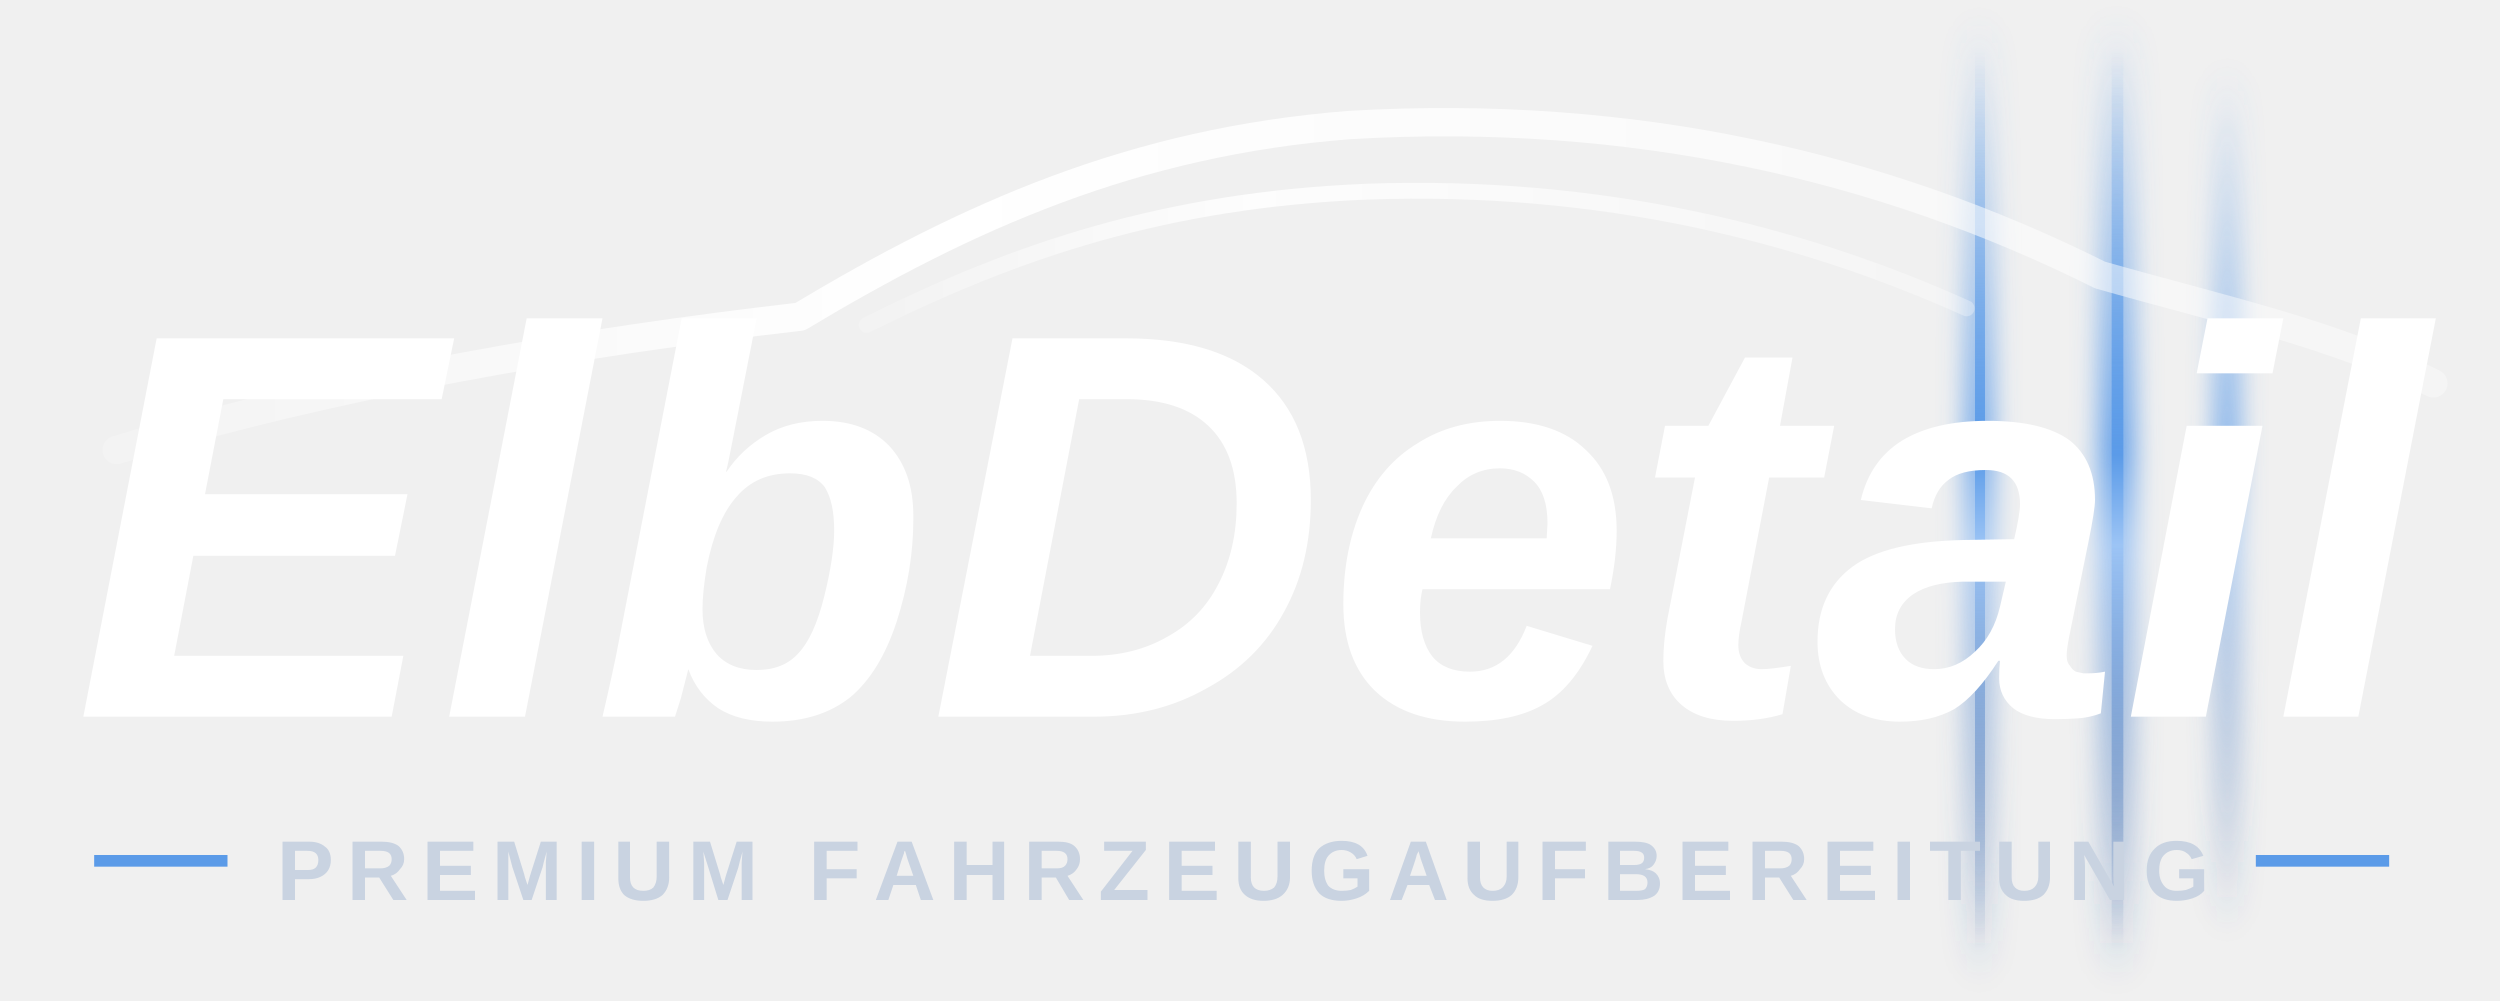
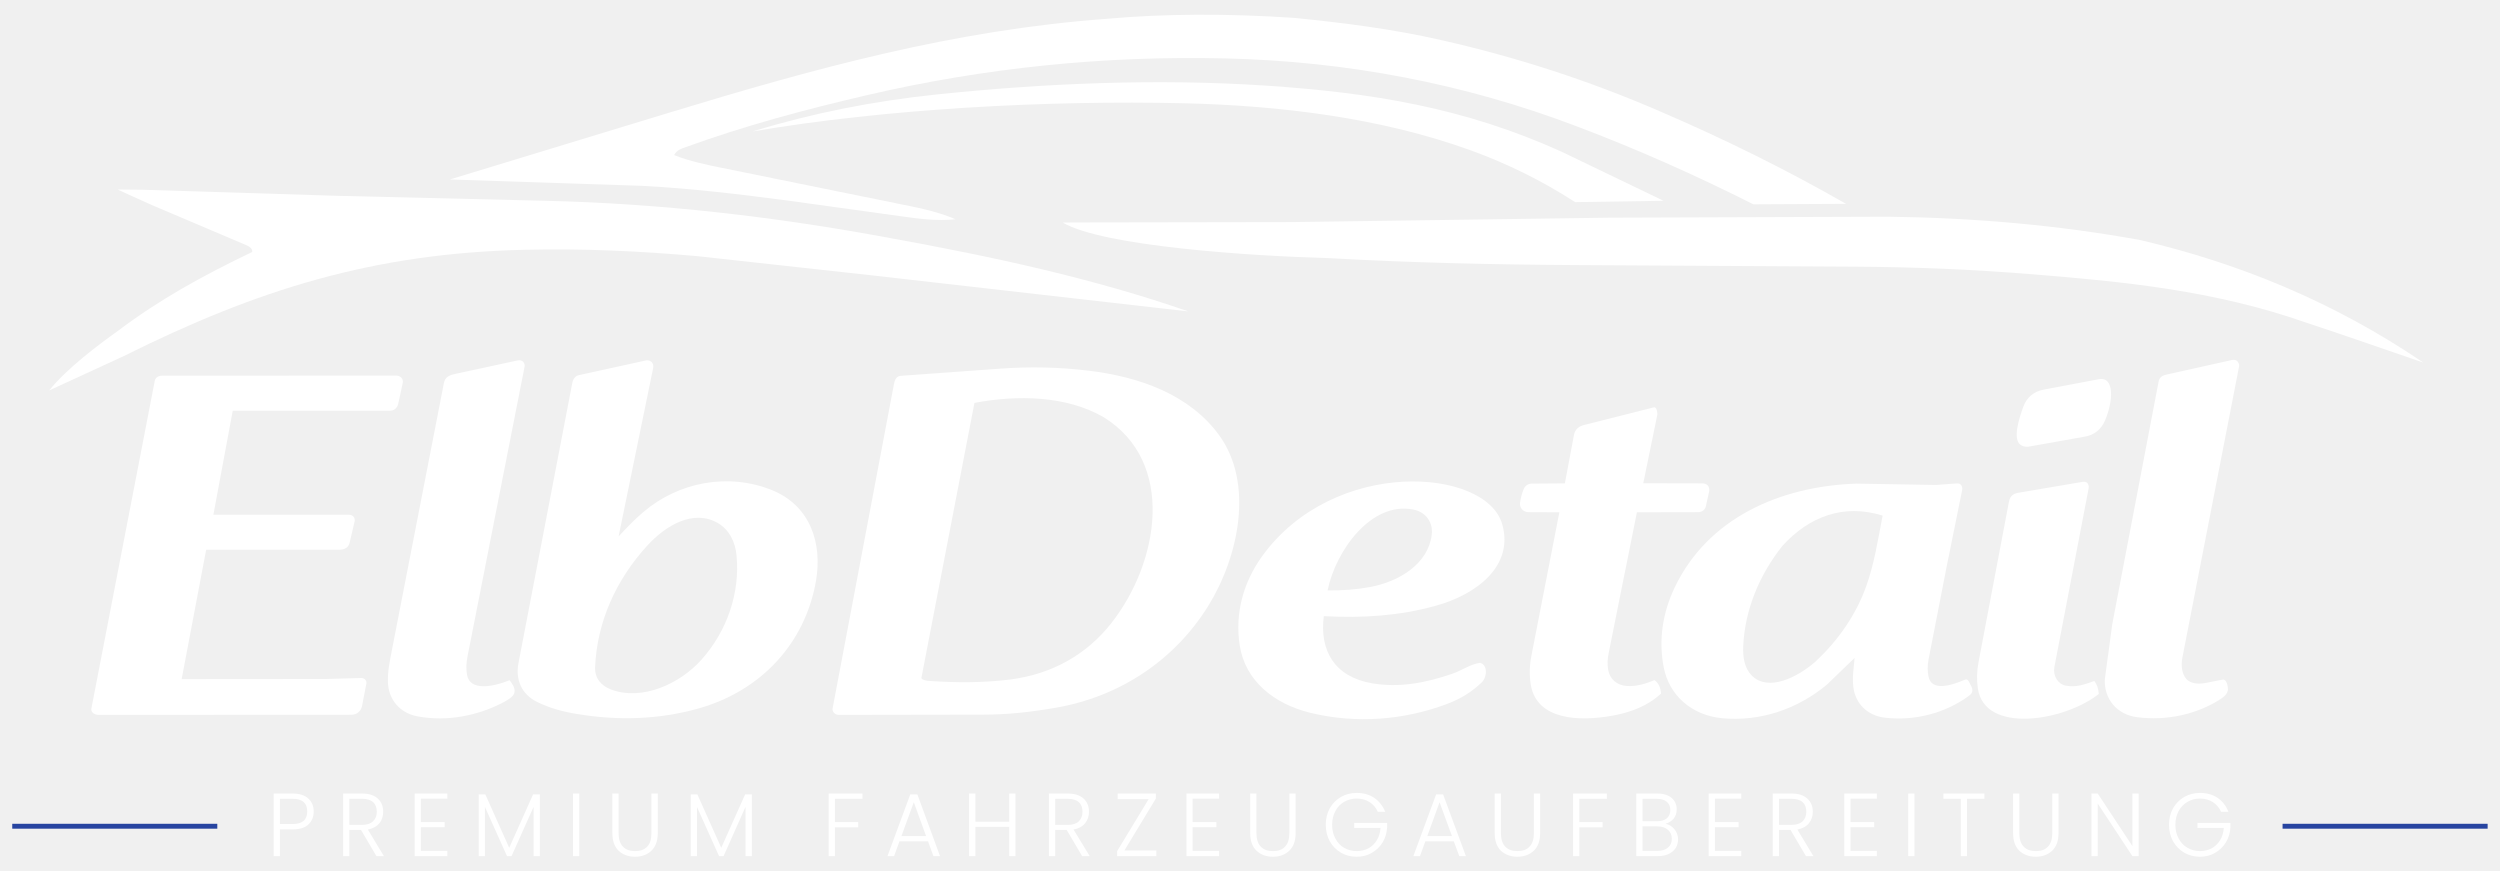
- <svg xmlns="http://www.w3.org/2000/svg" viewBox="0 0 300 120" width="300" height="120" role="img" aria-label="ElbDetail – Premium Fahrzeugaufbereitung">
-   <defs>
-     <linearGradient id="bar" x1="0" y1="0" x2="0" y2="1">
-       <stop offset="0" stop-color="#5b9be8" stop-opacity="0" />
-       <stop offset=".45" stop-color="#5b9be8" />
-       <stop offset=".55" stop-color="#9cc4f5" />
-       <stop offset="1" stop-color="#1c4f9c" stop-opacity="0" />
-     </linearGradient>
-     <linearGradient id="roof" x1="0" y1="0" x2="1" y2="0">
-       <stop offset="0" stop-color="#fff" stop-opacity=".2" />
-       <stop offset=".35" stop-color="#fff" />
-       <stop offset="1" stop-color="#fff" stop-opacity=".35" />
-     </linearGradient>
-     <filter id="glow" x="-200%" y="-10%" width="500%" height="120%">
-       <feGaussianBlur stdDeviation="1.6" />
-     </filter>
-   </defs>
-   <g filter="url(#glow)">
-     <rect x="236" y="2" width="3" height="116" fill="url(#bar)" />
-     <rect x="252" y="2" width="4" height="116" fill="url(#bar)" />
-     <rect x="266" y="8" width="2.5" height="104" fill="url(#bar)" />
+ <svg xmlns="http://www.w3.org/2000/svg" viewBox="23.96 36.52 204.09 70.85" width="204" height="71" role="img" aria-label="ElbDetail – Premium Fahrzeugaufbereitung">
+   <g fill="#ffffff">
+     <path d="M 49.04 102.68 C 49.04 102.34 48.95 102.08 48.75 101.91 C 48.56 101.73 48.26 101.64 47.84 101.64 L 46.81 101.64 L 46.81 103.7 L 47.84 103.7 C 48.64 103.7 49.04 103.36 49.04 102.68 M 49.13 103.74 C 48.85 104.01 48.41 104.14 47.84 104.14 L 46.81 104.14 L 46.81 106.32 L 46.3 106.32 L 46.3 101.21 L 47.84 101.21 C 48.41 101.21 48.84 101.35 49.13 101.62 C 49.42 101.88 49.57 102.24 49.57 102.68 C 49.57 103.12 49.42 103.47 49.13 103.74" />
+     <path d="M 52.48 103.77 L 53.52 103.77 C 53.91 103.77 54.21 103.67 54.41 103.48 C 54.62 103.28 54.72 103.02 54.72 102.7 C 54.72 102.36 54.62 102.1 54.43 101.92 C 54.23 101.74 53.93 101.64 53.51 101.64 L 52.48 101.64 Z M 54.69 106.32 L 53.43 104.18 L 52.48 104.18 L 52.48 106.32 L 51.97 106.32 L 51.97 101.21 L 53.51 101.21 C 54.07 101.21 54.51 101.35 54.8 101.62 C 55.1 101.89 55.24 102.25 55.24 102.7 C 55.24 103.07 55.14 103.38 54.93 103.64 C 54.71 103.9 54.4 104.07 53.99 104.15 L 55.3 106.32 Z M 54.69 106.32" />
+     <path d="M 58.32 101.63 L 58.32 103.54 L 60.26 103.54 L 60.26 103.96 L 58.32 103.96 L 58.32 105.89 L 60.48 105.89 L 60.48 106.32 L 57.81 106.32 L 57.81 101.21 L 60.48 101.21 L 60.48 101.63 Z M 58.32 101.63" />
+     <path d="M 68.03 101.28 L 68.03 106.32 L 67.52 106.32 L 67.52 102.3 L 65.72 106.32 L 65.35 106.32 L 63.55 102.31 L 63.55 106.32 L 63.04 106.32 L 63.04 101.28 L 63.58 101.28 L 65.53 105.64 L 67.48 101.28 Z M 68.03 101.28" />
+     <path d="M 71.25 106.32 L 70.74 106.32 L 70.74 101.21 L 71.25 101.21 Z M 71.25 106.32" />
+     <path d="M 74.46 101.21 L 74.46 104.43 C 74.46 104.93 74.58 105.31 74.82 105.55 C 75.06 105.8 75.39 105.91 75.81 105.91 C 76.23 105.91 76.55 105.8 76.79 105.55 C 77.03 105.31 77.14 104.94 77.14 104.43 L 77.14 101.21 L 77.66 101.21 L 77.66 104.42 C 77.66 105.07 77.48 105.55 77.14 105.88 C 76.8 106.2 76.35 106.37 75.8 106.37 C 75.25 106.37 74.8 106.2 74.46 105.88 C 74.12 105.55 73.95 105.07 73.95 104.42 L 73.95 101.21 Z M 74.46 101.21" />
+     <path d="M 85.34 101.28 L 85.34 106.32 L 84.82 106.32 L 84.82 102.3 L 83.03 106.32 L 82.66 106.32 L 80.86 102.31 L 80.86 106.32 L 80.35 106.32 L 80.35 101.28 L 80.89 101.28 L 82.84 105.64 L 84.79 101.28 Z M 85.34 101.28" />
+     <path d="M 94.37 101.21 L 94.37 101.64 L 92.12 101.64 L 92.12 103.54 L 94.02 103.54 L 94.02 103.97 L 92.12 103.97 L 92.12 106.32 L 91.61 106.32 L 91.61 101.21 Z M 94.37 101.21" />
+     <path d="M 99.56 104.68 L 98.56 101.92 L 97.55 104.68 Z M 99.72 105.11 L 97.39 105.11 L 96.95 106.32 L 96.41 106.32 L 98.27 101.28 L 98.85 101.28 L 100.7 106.32 L 100.16 106.32 Z M 99.72 105.11" />
+     <path d="M 106.86 101.21 L 106.86 106.32 L 106.35 106.32 L 106.35 103.93 L 103.59 103.93 L 103.59 106.32 L 103.07 106.32 L 103.07 101.21 L 103.59 101.21 L 103.59 103.51 L 106.35 103.51 L 106.35 101.21 Z M 106.86 101.21" />
+     <path d="M 110.1 103.77 L 111.13 103.77 C 111.53 103.77 111.83 103.67 112.03 103.48 C 112.23 103.28 112.33 103.02 112.33 102.7 C 112.33 102.36 112.23 102.1 112.04 101.92 C 111.84 101.74 111.54 101.64 111.12 101.64 L 110.1 101.64 Z M 112.3 106.32 L 111.04 104.18 L 110.1 104.18 L 110.1 106.32 L 109.59 106.32 L 109.59 101.21 L 111.12 101.21 C 111.69 101.21 112.12 101.35 112.42 101.62 C 112.71 101.89 112.86 102.25 112.86 102.7 C 112.86 103.07 112.75 103.38 112.54 103.64 C 112.33 103.9 112.02 104.07 111.6 104.15 L 112.92 106.32 Z M 112.3 106.32" />
+     <path d="M 115.75 105.86 L 118.36 105.86 L 118.36 106.32 L 115.16 106.32 L 115.16 105.91 L 117.73 101.67 L 115.2 101.67 L 115.2 101.21 L 118.32 101.21 L 118.32 101.62 Z M 115.75 105.86" />
+     <path d="M 121.32 101.63 L 121.32 103.54 L 123.26 103.54 L 123.26 103.96 L 121.32 103.96 L 121.32 105.89 L 123.48 105.89 L 123.48 106.32 L 120.82 106.32 L 120.82 101.21 L 123.48 101.21 L 123.48 101.63 Z M 121.32 101.63" />
+     <path d="M 126.53 101.21 L 126.53 104.43 C 126.53 104.93 126.65 105.31 126.89 105.55 C 127.13 105.8 127.46 105.91 127.88 105.91 C 128.3 105.91 128.63 105.8 128.86 105.55 C 129.1 105.31 129.22 104.94 129.22 104.43 L 129.22 101.21 L 129.73 101.21 L 129.73 104.42 C 129.73 105.07 129.56 105.55 129.21 105.88 C 128.87 106.2 128.43 106.37 127.88 106.37 C 127.32 106.37 126.88 106.2 126.54 105.88 C 126.19 105.55 126.02 105.07 126.02 104.42 L 126.02 101.21 Z M 126.53 101.21" />
+     <path d="M 136.44 102.7 C 136.29 102.37 136.07 102.11 135.77 101.91 C 135.47 101.72 135.12 101.62 134.71 101.62 C 134.34 101.62 134 101.71 133.69 101.89 C 133.39 102.06 133.15 102.31 132.98 102.63 C 132.8 102.96 132.71 103.34 132.71 103.76 C 132.71 104.19 132.8 104.57 132.98 104.89 C 133.15 105.22 133.39 105.47 133.69 105.64 C 134 105.82 134.34 105.91 134.71 105.91 C 135.07 105.91 135.39 105.83 135.68 105.68 C 135.96 105.52 136.19 105.3 136.36 105.02 C 136.54 104.73 136.63 104.41 136.66 104.02 L 134.51 104.02 L 134.51 103.61 L 137.2 103.61 L 137.2 103.98 C 137.17 104.43 137.05 104.84 136.83 105.2 C 136.61 105.56 136.32 105.84 135.95 106.05 C 135.59 106.27 135.17 106.37 134.71 106.37 C 134.24 106.37 133.81 106.26 133.43 106.04 C 133.05 105.81 132.74 105.51 132.52 105.11 C 132.3 104.71 132.19 104.26 132.19 103.76 C 132.19 103.26 132.3 102.81 132.52 102.41 C 132.74 102.02 133.05 101.71 133.43 101.49 C 133.81 101.27 134.24 101.16 134.71 101.16 C 135.26 101.16 135.74 101.29 136.14 101.56 C 136.55 101.84 136.85 102.22 137.04 102.7 Z M 136.44 102.7" />
+     <path d="M 142.49 104.68 L 141.48 101.92 L 140.48 104.68 Z M 142.64 105.11 L 140.32 105.11 L 139.88 106.32 L 139.34 106.32 L 141.2 101.28 L 141.77 101.28 L 143.63 106.32 L 143.09 106.32 Z M 142.64 105.11" />
+     <path d="M 146.49 101.21 L 146.49 104.43 C 146.49 104.93 146.61 105.31 146.85 105.55 C 147.09 105.8 147.42 105.91 147.84 105.91 C 148.26 105.91 148.59 105.8 148.82 105.55 C 149.06 105.31 149.18 104.94 149.18 104.43 L 149.18 101.21 L 149.69 101.21 L 149.69 104.42 C 149.69 105.07 149.52 105.55 149.17 105.88 C 148.83 106.2 148.38 106.37 147.83 106.37 C 147.29 106.37 146.84 106.2 146.49 105.88 C 146.15 105.55 145.98 105.07 145.98 104.42 L 145.98 101.21 Z M 146.49 101.21" />
+     <path d="M 155.14 101.21 L 155.14 101.64 L 152.89 101.64 L 152.89 103.54 L 154.79 103.54 L 154.79 103.97 L 152.89 103.97 L 152.89 106.32 L 152.38 106.32 L 152.38 101.21 Z M 155.14 101.21" />
+     <path d="M 160.13 105.62 C 160.34 105.45 160.44 105.21 160.44 104.9 C 160.44 104.59 160.33 104.35 160.12 104.17 C 159.9 103.98 159.61 103.89 159.24 103.89 L 158.05 103.89 L 158.05 105.89 L 159.27 105.89 C 159.64 105.89 159.92 105.8 160.13 105.62 M 158.05 103.47 L 159.24 103.47 C 159.58 103.47 159.85 103.39 160.04 103.23 C 160.22 103.06 160.32 102.84 160.32 102.55 C 160.32 102.27 160.22 102.05 160.04 101.89 C 159.85 101.73 159.57 101.64 159.21 101.64 L 158.05 101.64 Z M 160.65 104.12 C 160.85 104.36 160.95 104.64 160.95 104.95 C 160.95 105.21 160.89 105.44 160.76 105.65 C 160.63 105.86 160.44 106.02 160.19 106.14 C 159.95 106.26 159.65 106.32 159.3 106.32 L 157.54 106.32 L 157.54 101.21 L 159.25 101.21 C 159.77 101.21 160.16 101.34 160.43 101.57 C 160.7 101.81 160.84 102.12 160.84 102.5 C 160.84 102.82 160.75 103.07 160.58 103.27 C 160.41 103.47 160.19 103.6 159.92 103.68 C 160.21 103.73 160.45 103.88 160.65 104.12" />
+     <path d="M 163.96 101.63 L 163.96 103.54 L 165.89 103.54 L 165.89 103.96 L 163.96 103.96 L 163.96 105.89 L 166.11 105.89 L 166.11 106.32 L 163.45 106.32 L 163.45 101.21 L 166.11 101.21 L 166.11 101.63 Z M 163.96 101.63" />
+     <path d="M 169.19 103.77 L 170.22 103.77 C 170.62 103.77 170.91 103.67 171.12 103.48 C 171.32 103.28 171.42 103.02 171.42 102.7 C 171.42 102.36 171.32 102.1 171.13 101.92 C 170.93 101.74 170.62 101.64 170.21 101.64 L 169.19 101.64 Z M 171.39 106.32 L 170.13 104.18 L 169.19 104.18 L 169.19 106.32 L 168.68 106.32 L 168.68 101.21 L 170.21 101.21 C 170.78 101.21 171.21 101.35 171.5 101.62 C 171.8 101.89 171.95 102.25 171.95 102.7 C 171.95 103.07 171.84 103.38 171.63 103.64 C 171.42 103.9 171.11 104.07 170.69 104.15 L 172 106.32 Z M 171.39 106.32" />
+     <path d="M 175.03 101.63 L 175.03 103.54 L 176.96 103.54 L 176.96 103.96 L 175.03 103.96 L 175.03 105.89 L 177.18 105.89 L 177.18 106.32 L 174.52 106.32 L 174.52 101.21 L 177.18 101.21 L 177.18 101.63 Z M 175.03 101.63" />
+     <path d="M 180.25 106.32 L 179.74 106.32 L 179.74 101.21 L 180.25 101.21 Z M 180.25 106.32" />
+     <path d="M 185.96 101.21 L 185.96 101.64 L 184.54 101.64 L 184.54 106.32 L 184.03 106.32 L 184.03 101.64 L 182.61 101.64 L 182.61 101.21 Z M 185.96 101.21" />
+     <path d="M 188.81 101.21 L 188.81 104.43 C 188.81 104.93 188.93 105.31 189.17 105.55 C 189.41 105.8 189.74 105.91 190.16 105.91 C 190.58 105.91 190.91 105.8 191.14 105.55 C 191.38 105.31 191.5 104.94 191.5 104.43 L 191.5 101.21 L 192.01 101.21 L 192.01 104.42 C 192.01 105.07 191.84 105.55 191.49 105.88 C 191.15 106.2 190.7 106.37 190.15 106.37 C 189.6 106.37 189.16 106.2 188.81 105.88 C 188.47 105.55 188.3 105.07 188.3 104.42 L 188.3 101.21 Z M 188.81 101.21" />
+     <path d="M 198.55 106.32 L 198.04 106.32 L 195.21 102.03 L 195.21 106.32 L 194.7 106.32 L 194.7 101.21 L 195.21 101.21 L 198.04 105.5 L 198.04 101.21 L 198.55 101.21 Z M 198.55 106.32" />
+     <path d="M 205.28 102.7 C 205.13 102.37 204.91 102.11 204.61 101.91 C 204.31 101.72 203.96 101.62 203.55 101.62 C 203.18 101.62 202.84 101.71 202.54 101.89 C 202.23 102.06 202 102.31 201.82 102.63 C 201.64 102.96 201.55 103.34 201.55 103.76 C 201.55 104.19 201.64 104.57 201.82 104.89 C 202 105.22 202.23 105.47 202.54 105.64 C 202.84 105.82 203.18 105.91 203.55 105.91 C 203.91 105.91 204.23 105.83 204.52 105.68 C 204.8 105.52 205.03 105.3 205.2 105.02 C 205.38 104.73 205.47 104.41 205.5 104.02 L 203.35 104.02 L 203.35 103.61 L 206.04 103.61 L 206.04 103.98 C 206.02 104.43 205.89 104.84 205.67 105.2 C 205.45 105.56 205.16 105.84 204.79 106.05 C 204.43 106.27 204.01 106.37 203.55 106.37 C 203.09 106.37 202.66 106.26 202.27 106.04 C 201.89 105.81 201.59 105.51 201.36 105.11 C 201.14 104.71 201.03 104.26 201.03 103.76 C 201.03 103.26 201.14 102.81 201.36 102.41 C 201.59 102.02 201.89 101.71 202.27 101.49 C 202.66 101.27 203.09 101.16 203.55 101.16 C 204.1 101.16 204.58 101.29 204.99 101.56 C 205.4 101.84 205.69 102.22 205.88 102.7 Z M 205.28 102.7" />
+     <path d="M 120.96 61.85 C 113.29 59.18 105.06 57.39 96.65 55.87 C 87.31 54.13 77.95 53.04 68.46 52.82 L 51.66 52.42 L 35.56 51.92 C 34.83 51.91 33.56 51.9 33.56 51.9 C 33.56 51.9 35.66 52.87 36.43 53.2 L 44.13 56.47 C 44.34 56.56 44.58 56.74 44.55 57 C 40.52 58.93 36.96 60.89 33.59 63.44 C 31.99 64.58 29.4 66.52 27.98 68.3 L 34.08 65.49 C 44.98 60.06 54.45 57.1 66.81 56.82 C 71.56 56.71 76.14 56.92 80.88 57.34 L 95.07 58.9 Z M 120.96 61.85" />
+     <path d="M 129.62 37.89 C 133.68 38.3 137.6 38.79 141.6 39.7 C 147.76 41.09 153.68 43.01 159.47 45.52 C 164.7 47.77 169.72 50.24 174.66 53.07 L 167.1 53.11 C 162.38 50.73 157.62 48.61 152.67 46.74 C 143.51 43.25 133.87 41.43 124.04 41.2 C 114.12 40.96 104.32 41.96 94.68 44.21 C 89.66 45.38 84.75 46.69 79.94 48.44 C 79.55 48.58 79.23 48.67 78.99 49.09 C 80.29 49.6 81.54 49.86 82.92 50.14 L 96.99 53 C 98.7 53.35 100.29 53.62 101.97 54.33 C 100.4 54.49 98.98 54.29 97.48 54.08 L 88.54 52.84 C 84.46 52.3 80.52 51.82 76.39 51.6 L 60.69 51.08 L 78.55 45.64 C 90.48 42.01 101.86 38.87 114.38 37.96 C 118.93 37.55 124.15 37.52 129.62 37.89" />
+     <path d="M 221.79 66.03 C 218.19 64.79 214.62 63.55 212.35 62.81 C 204.82 60.15 197.44 59.43 189.76 58.81 C 184.95 58.42 180.28 58.23 175.45 58.2 L 152.66 58.07 C 145.85 58.03 139.16 57.88 132.39 57.5 C 126.09 57.33 114.02 56.54 110.72 54.6 L 111.62 54.59 L 129.39 54.56 L 155.32 54.2 L 178.12 54.12 C 185.07 54.21 191.88 54.79 198.7 56.03 C 206.71 57.91 214.45 61.05 221.79 66.03" />
+     <path d="M 127.31 43.42 C 118.43 42.83 109.28 43.22 100.43 44.14 C 95.3 44.68 90.32 45.65 85.4 47.16 C 85.51 47.16 86.17 47.16 85.4 47.16 C 96.31 45.3 109.55 44.6 120.65 44.86 C 128.47 45.05 136.67 46.04 144.02 48.7 C 147.04 49.8 149.82 51.17 152.55 52.93 L 159.76 52.82 L 151.43 48.81 C 143.47 45.21 135.96 44 127.31 43.42" />
+     <path d="M 114.7 87.28 C 112.64 89.91 109.8 91.46 106.45 91.9 C 104.19 92.18 102 92.17 99.71 92.01 C 99.6 92.01 99.15 91.9 99.18 91.77 L 103.51 69.32 C 106.99 68.66 111.02 68.72 114.06 70.49 C 119.98 74.15 118.57 82.35 114.7 87.28 M 123.48 71.95 C 121.05 68.62 116.94 67.18 112.82 66.69 C 110.43 66.4 108.1 66.35 105.68 66.52 L 97.5 67.11 C 97.13 67.13 97 67.46 96.94 67.78 L 91.93 94.26 C 91.88 94.56 92.16 94.79 92.43 94.79 L 104.18 94.77 C 106.19 94.77 108.03 94.57 110.07 94.22 C 115.38 93.32 119.84 90.32 122.58 85.92 C 125.09 81.88 126.35 75.89 123.48 71.95" />
+     <path d="M 53.39 91.78 L 50.55 91.86 L 38.79 91.87 L 40.79 81.31 L 51.62 81.31 C 52.1 81.31 52.41 81.12 52.5 80.75 L 52.91 78.99 C 52.97 78.71 52.78 78.46 52.46 78.45 L 41.38 78.45 L 42.96 69.96 L 55.73 69.96 C 56.13 69.98 56.39 69.74 56.47 69.39 L 56.84 67.69 C 56.91 67.37 56.66 67.09 56.29 67.09 L 37.18 67.1 C 36.89 67.1 36.64 67.25 36.59 67.54 L 31.42 94.27 C 31.36 94.59 31.7 94.79 32 94.79 L 52.64 94.78 C 53.1 94.78 53.43 94.47 53.51 94.09 L 53.87 92.23 C 53.92 91.95 53.66 91.74 53.39 91.78" />
+     <path d="M 62.09 91.54 C 62 91.03 62.02 90.55 62.13 90 L 66.79 66.34 C 66.82 66.15 66.71 66.01 66.65 65.95 C 66.57 65.86 66.39 65.82 66.23 65.85 L 61.14 66.95 C 60.7 67.04 60.3 67.18 60.2 67.69 L 55.94 89.57 C 55.77 90.48 55.6 91.22 55.63 92.13 C 55.67 93.5 56.57 94.64 58.05 94.91 C 60.43 95.36 62.96 94.87 65.08 93.75 C 65.41 93.57 65.91 93.29 65.96 92.95 C 66.03 92.55 65.74 92.21 65.56 91.96 C 64.1 92.55 62.33 92.82 62.09 91.54" />
+     <path d="M 81.23 90.28 C 79.47 92.25 76.39 93.67 73.85 92.72 C 73.03 92.41 72.51 91.8 72.54 90.91 C 72.7 87.18 74.26 83.74 76.82 80.95 C 78.32 79.31 80.57 77.99 82.55 79.12 C 83.51 79.68 83.99 80.69 84.09 81.79 C 84.38 84.84 83.32 87.93 81.23 90.28 M 87 76.45 C 83.44 75 79.36 75.77 76.48 78.23 C 75.73 78.86 75.13 79.51 74.46 80.22 L 77.27 66.53 C 77.31 66.3 77.3 66.16 77.18 66.01 C 77.11 65.92 76.91 65.81 76.71 65.85 L 71.19 67.06 C 70.92 67.12 70.73 67.4 70.68 67.69 L 66.29 90.54 C 66.02 91.93 66.54 93.11 67.82 93.74 C 68.84 94.24 69.91 94.53 71.08 94.72 C 74.4 95.27 77.73 95.18 80.97 94.27 C 86.1 92.83 89.68 88.94 90.57 83.88 C 91.11 80.77 90.11 77.72 87 76.45" />
+     <path d="M 206.16 65.82 L 200.86 67 C 200.53 67.07 200.25 67.2 200.18 67.58 L 196.39 87.42 L 195.79 91.89 C 195.72 93.48 196.77 94.77 198.43 94.98 C 200.8 95.28 203.27 94.78 205.28 93.47 C 205.63 93.24 205.83 92.98 205.84 92.7 C 205.84 92.45 205.74 91.86 205.41 91.91 L 204.03 92.18 C 203.51 92.28 202.82 92.29 202.43 91.84 C 202.07 91.42 202 90.73 202.12 90.12 L 206.75 66.34 C 206.79 66.15 206.67 65.99 206.59 65.9 C 206.5 65.81 206.34 65.79 206.16 65.82" />
+     <path d="M 192.59 92.4 C 191.96 92.28 191.54 91.6 191.67 90.89 L 194.47 76.29 C 194.51 76.09 194.42 75.92 194.34 75.84 C 194.26 75.77 194.11 75.74 193.95 75.77 L 188.71 76.66 C 188.27 76.74 188.04 76.97 187.96 77.4 L 185.48 90.48 C 185.34 91.22 185.32 91.89 185.42 92.6 C 185.94 96.38 192.47 95.32 195.3 93.08 C 195.26 92.59 195.14 92.31 194.93 92.02 C 194.17 92.3 193.43 92.57 192.59 92.4" />
+     <path d="M 195.28 67.39 L 190.78 68.24 C 189.98 68.39 189.41 68.89 189.14 69.62 C 188.75 70.68 188.28 72.27 188.89 72.73 C 189.02 72.84 189.29 72.94 189.58 72.89 L 194.18 72.07 C 194.94 71.94 195.49 71.47 195.79 70.79 C 196.48 69.21 196.61 67.13 195.28 67.39" />
+     <path d="M 176.31 84.29 C 175.46 86.66 174 88.73 172.16 90.45 C 170.67 91.74 168.32 92.91 166.98 91.59 C 166.36 90.98 166.23 90.05 166.27 89.18 C 166.41 86.17 167.6 83.34 169.48 80.98 C 171.66 78.59 174.47 77.53 177.65 78.52 C 177.26 80.53 176.98 82.41 176.31 84.29 M 184.38 91.91 C 183.1 92.47 181.64 92.82 181.4 91.68 C 181.3 91.22 181.31 90.75 181.4 90.26 L 182.88 82.67 L 184.15 76.4 C 184.18 76.22 184.09 76.02 183.98 75.95 C 183.9 75.89 183.76 75.89 183.61 75.9 L 182.01 76.02 L 175.52 75.91 C 169.22 76.12 163.35 78.76 160.67 84.4 C 159.68 86.47 159.35 88.69 159.78 90.91 C 160.23 93.22 162.08 94.82 164.53 95.06 C 167.66 95.36 170.7 94.31 173.08 92.34 L 175.36 90.14 C 175.29 90.99 175.16 91.72 175.26 92.52 C 175.42 93.87 176.42 94.86 177.85 95.02 C 180.28 95.3 182.76 94.65 184.7 93.23 C 185.03 93 185.06 92.73 184.82 92.33 C 184.75 92.2 184.62 91.8 184.38 91.91" />
+     <path d="M 159.03 91.95 C 158.26 92.27 157.54 92.48 156.75 92.43 C 155.96 92.37 155.39 91.88 155.25 91.14 C 155.17 90.68 155.18 90.23 155.29 89.73 L 157.59 78.25 L 162.59 78.24 C 162.88 78.24 163.1 78.08 163.2 77.84 L 163.5 76.5 C 163.53 76.12 163.3 75.89 162.93 75.89 L 158.11 75.88 L 159.25 70.32 C 159.29 70.16 159.21 69.63 158.99 69.68 L 153.29 71.12 C 152.84 71.23 152.53 71.49 152.45 71.95 L 151.71 75.89 L 149 75.91 C 148.7 75.91 148.46 76.1 148.35 76.35 C 148.2 76.72 148.1 77.08 148.05 77.48 C 148 77.89 148.3 78.23 148.73 78.24 L 151.26 78.25 L 148.98 89.95 C 148.82 90.78 148.8 91.56 148.93 92.35 C 149.43 95.21 152.86 95.35 155.62 94.85 C 157.08 94.58 158.46 94.07 159.56 93.05 C 159.53 92.56 159.35 92.18 159.03 91.95" />
+     <path d="M 140.84 80.09 C 140.55 82.46 138.2 83.9 135.82 84.35 C 134.68 84.56 133.57 84.64 132.34 84.63 C 132.99 81.41 135.9 77.33 139.35 78.03 C 140.37 78.23 140.97 79.09 140.84 80.09 M 127 81.83 C 125.45 83.98 124.77 86.5 125.16 89.09 C 125.61 92.03 127.99 93.9 130.93 94.62 C 134.65 95.53 138.62 95.23 142.18 93.86 C 143.26 93.45 144.13 92.89 144.92 92.14 C 145.37 91.71 145.43 90.69 144.78 90.54 C 144 90.65 143.26 91.18 142.5 91.44 C 140.39 92.16 138.24 92.6 135.96 92.21 C 132.91 91.68 131.67 89.55 132.03 86.73 C 135.16 86.9 138.18 86.71 141.13 85.89 C 144.5 84.98 147.58 82.62 146.59 79.21 C 145.27 74.62 132.88 73.71 127 81.83" />
  </g>
-   <rect x="237" y="6" width="1.2" height="108" fill="url(#bar)" />
-   <rect x="253.4" y="6" width="1.4" height="108" fill="url(#bar)" />
-   <path d="M14 54 C 40 46, 70 41, 96 38 C 116 26, 136 17, 162 15 C 196 13, 226 20, 252 33 C 266 37, 280 40, 292 46" fill="none" stroke="url(#roof)" stroke-width="3.4" stroke-linecap="round" stroke-linejoin="round" />
-   <path d="M104 39 C 122 30, 140 24, 164 23 C 192 22, 216 28, 236 37" fill="none" stroke="url(#roof)" stroke-width="1.9" stroke-linecap="round" opacity=".85" />
-   <path d="M10 86 18.8 40.6H54.5L53 47.9H26.8L24.6 59.3H48.9L47.4 66.7H23.2L20.9 78.7H48.4L47 86Z M53.9 86 63.2 38.2H72.3L63 86Z M98.7 50.5Q103.8 50.5 106.7 53.5Q109.6 56.6 109.6 61.9V62.3Q109.6 68.4 107.6 74.6Q105.6 80.7 102 83.7Q98.3 86.6 92.7 86.6Q88.7 86.6 86.2 85Q83.7 83.3 82.6 80.3H82.6L81.7 83.8L81 86H72.3Q72.4 85.5 72.9 83.4Q73.4 81.2 73.9 78.8L81.8 38.2H90.8L88.1 51.9Q87.2 56.6 87.1 56.6H87.2Q89 53.9 91.9 52.2Q94.8 50.5 98.7 50.5ZM94.8 56.8Q90.8 56.8 88.4 59.6Q85.9 62.4 84.8 68.1Q84.3 71.1 84.3 73.1Q84.3 76.5 86 78.5Q87.7 80.4 90.8 80.4Q94 80.4 95.8 78.4Q97.7 76.4 98.9 71.6Q100.1 66.8 100.1 63.6Q100.1 60.3 99 58.5Q97.8 56.8 94.8 56.8Z M135.1 40.6Q145.9 40.6 151.6 45.6Q157.3 50.6 157.3 60Q157.3 67.6 154.1 73.4Q150.9 79.3 144.8 82.6Q138.8 86 131.3 86H112.6L121.5 40.6ZM123.6 78.7H131Q136.1 78.7 140.1 76.4Q144.1 74.2 146.2 70.1Q148.4 65.9 148.4 60.4Q148.4 54.3 145 51.1Q141.6 47.9 135.2 47.9H129.5Z M170.7 70.7Q170.4 71.9 170.4 73.5Q170.4 76.9 171.9 78.8Q173.4 80.6 176.4 80.6Q181.1 80.6 183.2 75.1L191.1 77.5Q188.7 82.6 185.1 84.6Q181.6 86.6 175.8 86.6Q168.9 86.6 165 82.9Q161.2 79.2 161.2 72.5Q161.2 65.9 163.5 60.8Q165.8 55.8 170.1 53.2Q174.3 50.5 180 50.5Q186.7 50.5 190.3 54Q194 57.4 194 63.7Q194 66.9 193.2 70.7ZM185.6 64.6 185.7 62.8Q185.7 59.4 184.1 57.8Q182.5 56.2 180 56.2Q176.9 56.2 174.8 58.4Q172.6 60.5 171.7 64.6Z M208 86.5Q204 86.5 201.8 84.6Q199.6 82.7 199.6 79.3Q199.6 77 200.1 74.2L203.4 57.3H198.6L199.8 51.1H205L209.4 42.9H215.1L213.6 51.1H220.1L218.9 57.3H212.3L209 74.5Q208.6 76.3 208.6 77.4Q208.6 78.8 209.4 79.6Q210.2 80.3 211.4 80.3Q212.5 80.3 214.9 79.9L213.9 85.7Q211.3 86.5 208 86.5Z M246.6 86.3Q243.3 86.3 241.6 85Q239.9 83.6 239.9 81.4Q239.9 80.2 240 79.3H239.8Q237.1 83.5 234.5 85.1Q231.8 86.6 228 86.6Q223.5 86.6 220.8 84Q218.1 81.3 218.1 77Q218.1 71.1 222.3 68Q226.4 65 235.6 64.8L241.7 64.7Q242.4 61.7 242.4 60.5Q242.4 56.4 238.3 56.4Q235.3 56.4 233.8 57.6Q232.3 58.7 231.8 61L223.3 60Q224.4 55.3 228.2 52.9Q232.1 50.5 238.5 50.5Q245.1 50.5 248.3 52.8Q251.4 55.2 251.4 60Q251.4 61.2 250.6 65.1L248.3 76.4Q248 77.9 248 78.7Q248 79.5 248.4 79.9Q248.7 80.4 249.1 80.6Q249.5 80.7 250 80.8Q250.4 80.8 250.6 80.8Q251.6 80.8 252.6 80.6L252.1 85.6Q250.8 86.1 249.4 86.2Q248 86.3 246.6 86.3ZM240.7 69.8H235.5Q231.7 69.9 229.6 71.3Q227.4 72.8 227.4 75.5Q227.4 77.8 228.7 79.1Q229.9 80.3 232.1 80.3Q234.8 80.3 237 78.2Q239.2 76.2 240 72.8Z M263.6 44.8 264.9 38.2H274L272.7 44.8ZM255.7 86 262.4 51.1H271.5L264.7 86Z M274 86 283.3 38.2H292.3L283 86Z" fill="#fff" />
-   <rect x="11.3" y="102.6" width="16" height="1.4" fill="#5b9be8" />
-   <rect x="270.7" y="102.6" width="16" height="1.4" fill="#5b9be8" />
-   <path d="M39.7 103.2Q39.7 103.9 39.4 104.4Q39.1 104.9 38.5 105.2Q37.9 105.5 37.1 105.5H35.4V108H33.9V101H37.1Q38.3 101 39 101.6Q39.7 102.1 39.7 103.2ZM38.2 103.2Q38.2 102.1 36.9 102.1H35.4V104.4H37Q37.6 104.4 37.9 104.1Q38.2 103.8 38.2 103.2Z M47.2 108 45.5 105.3H43.8V108H42.3V101H45.8Q47.1 101 47.8 101.5Q48.5 102.1 48.5 103.1Q48.5 103.8 48 104.3Q47.6 104.9 46.9 105.1L48.8 108ZM47 103.1Q47 102.1 45.7 102.1H43.8V104.2H45.7Q46.3 104.2 46.7 103.9Q47 103.6 47 103.1Z M51.3 108V101H56.8V102.1H52.8V103.9H56.5V105H52.8V106.9H57V108Z M65.5 108V103.7Q65.5 103.6 65.5 103.5Q65.5 103.3 65.6 102.2Q65.2 103.6 65.1 104.1L63.8 108H62.8L61.5 104.1L61 102.2Q61 103.4 61 103.7V108H59.7V101H61.7L62.9 104.9L63 105.3L63.3 106.2L63.6 105.1L64.9 101H66.8V108Z M69.8 108V101H71.3V108Z M77.2 108.1Q75.7 108.1 74.9 107.4Q74.2 106.7 74.2 105.4V101H75.6V105.3Q75.6 106.1 76 106.5Q76.4 106.9 77.2 106.9Q78 106.9 78.4 106.5Q78.8 106 78.8 105.2V101H80.3V105.3Q80.3 106.6 79.5 107.4Q78.7 108.1 77.2 108.1Z M89 108V103.7Q89 103.6 89 103.5Q89 103.3 89.1 102.2Q88.7 103.6 88.6 104.1L87.3 108H86.2L85 104.1L84.4 102.2Q84.5 103.4 84.5 103.7V108H83.2V101H85.2L86.4 104.9L86.5 105.3L86.8 106.2L87.1 105.1L88.4 101H90.3V108Z M99.2 102.1V104.3H102.8V105.4H99.2V108H97.7V101H102.9V102.1Z M110.5 108 109.9 106.2H107.2L106.6 108H105.1L107.7 101H109.4L112 108ZM108.6 102.1 108.5 102.2Q108.5 102.4 108.4 102.6Q108.3 102.8 107.6 105.1H109.6L108.9 103.1L108.7 102.4Z M119.1 108V105H116V108H114.5V101H116V103.8H119.1V101H120.5V108Z M128.3 108 126.7 105.3H125V108H123.5V101H127Q128.3 101 128.9 101.5Q129.6 102.1 129.6 103.1Q129.6 103.8 129.2 104.3Q128.8 104.9 128.1 105.1L130 108ZM128.1 103.1Q128.1 102.1 126.8 102.1H125V104.2H126.9Q127.5 104.2 127.8 103.9Q128.1 103.6 128.1 103.1Z M137.7 108H132.1V107L135.9 102.1H132.5V101H137.5V102L133.7 106.8H137.7Z M140.3 108V101H145.8V102.1H141.8V103.9H145.5V105H141.8V106.9H146V108Z M151.6 108.1Q150.2 108.1 149.4 107.4Q148.6 106.7 148.6 105.4V101H150.1V105.3Q150.1 106.1 150.5 106.5Q150.9 106.9 151.7 106.9Q152.4 106.9 152.9 106.5Q153.3 106 153.3 105.2V101H154.8V105.3Q154.8 106.6 153.9 107.4Q153.1 108.1 151.6 108.1Z M161 106.9Q161.6 106.9 162.1 106.8Q162.6 106.6 162.9 106.4V105.4H161.2V104.3H164.3V106.9Q163.7 107.5 162.8 107.8Q161.9 108.1 161 108.1Q159.2 108.1 158.3 107.2Q157.4 106.2 157.4 104.5Q157.4 102.7 158.3 101.8Q159.3 100.9 161 100.9Q163.5 100.9 164.1 102.7L162.8 103.1Q162.6 102.6 162.1 102.3Q161.6 102 161 102Q160 102 159.4 102.7Q158.9 103.3 158.9 104.5Q158.9 105.6 159.4 106.3Q160 106.9 161 106.9Z M172.2 108 171.5 106.2H168.9L168.2 108H166.8L169.3 101H171.1L173.6 108ZM170.2 102.1 170.2 102.2Q170.1 102.4 170 102.6Q170 102.8 169.2 105.1H171.2L170.5 103.1L170.3 102.4Z M179.1 108.1Q177.6 108.1 176.9 107.4Q176.1 106.7 176.1 105.4V101H177.6V105.3Q177.6 106.1 178 106.5Q178.4 106.9 179.1 106.9Q179.9 106.9 180.3 106.5Q180.8 106 180.8 105.2V101H182.2V105.3Q182.2 106.6 181.4 107.4Q180.6 108.1 179.1 108.1Z M186.6 102.1V104.3H190.2V105.4H186.6V108H185.1V101H190.3V102.1Z M199.2 106Q199.2 107 198.5 107.5Q197.7 108 196.5 108H193V101H196.2Q197.5 101 198.1 101.4Q198.8 101.9 198.8 102.7Q198.8 103.3 198.4 103.8Q198.1 104.2 197.4 104.3Q198.3 104.4 198.7 104.8Q199.2 105.3 199.2 106ZM197.3 102.9Q197.3 102.5 197 102.3Q196.7 102.1 196.1 102.1H194.4V103.8H196.1Q196.7 103.8 197 103.6Q197.3 103.4 197.3 102.9ZM197.7 105.9Q197.7 104.9 196.3 104.9H194.4V106.9H196.3Q197.1 106.9 197.4 106.7Q197.7 106.4 197.7 105.9Z M201.9 108V101H207.4V102.1H203.4V103.9H207.1V105H203.4V106.9H207.6V108Z M215.2 108 213.5 105.3H211.8V108H210.3V101H213.8Q215.1 101 215.8 101.5Q216.5 102.1 216.5 103.1Q216.5 103.8 216 104.3Q215.6 104.9 214.9 105.1L216.8 108ZM215 103.1Q215 102.1 213.7 102.1H211.8V104.2H213.7Q214.3 104.2 214.7 103.9Q215 103.6 215 103.1Z M219.3 108V101H224.8V102.1H220.8V103.9H224.5V105H220.8V106.9H225V108Z M227.7 108V101H229.2V108Z M235.3 102.1V108H233.8V102.1H231.6V101H237.6V102.1Z M242.9 108.1Q241.4 108.1 240.7 107.4Q239.9 106.7 239.9 105.4V101H241.4V105.3Q241.4 106.1 241.8 106.5Q242.2 106.9 242.9 106.9Q243.7 106.9 244.1 106.5Q244.6 106 244.6 105.2V101H246V105.3Q246 106.6 245.2 107.4Q244.4 108.1 242.9 108.1Z M253.2 108 250.1 102.6Q250.2 103.4 250.2 103.9V108H248.9V101H250.6L253.7 106.4Q253.6 105.7 253.6 105.1V101H254.9V108Z M261.2 106.9Q261.8 106.9 262.3 106.8Q262.9 106.6 263.2 106.4V105.4H261.5V104.3H264.5V106.9Q264 107.5 263.1 107.8Q262.2 108.1 261.2 108.1Q259.5 108.1 258.6 107.2Q257.6 106.2 257.6 104.5Q257.6 102.7 258.6 101.8Q259.5 100.9 261.2 100.9Q263.7 100.9 264.4 102.7L263 103.1Q262.8 102.6 262.3 102.3Q261.9 102 261.2 102Q260.2 102 259.6 102.7Q259.1 103.3 259.1 104.5Q259.1 105.6 259.7 106.3Q260.2 106.9 261.2 106.9Z" fill="#c9d3e1" />
+   <g fill="#2744a0">
+     <path d="M 41.7 104.08 L 24.96 104.08 L 24.96 103.68 L 41.7 103.68 Z M 41.7 104.08" />
+     <path d="M 227.04 104.08 L 210.3 104.08 L 210.3 103.68 L 227.04 103.68 Z M 227.04 104.08" />
+   </g>
</svg>
